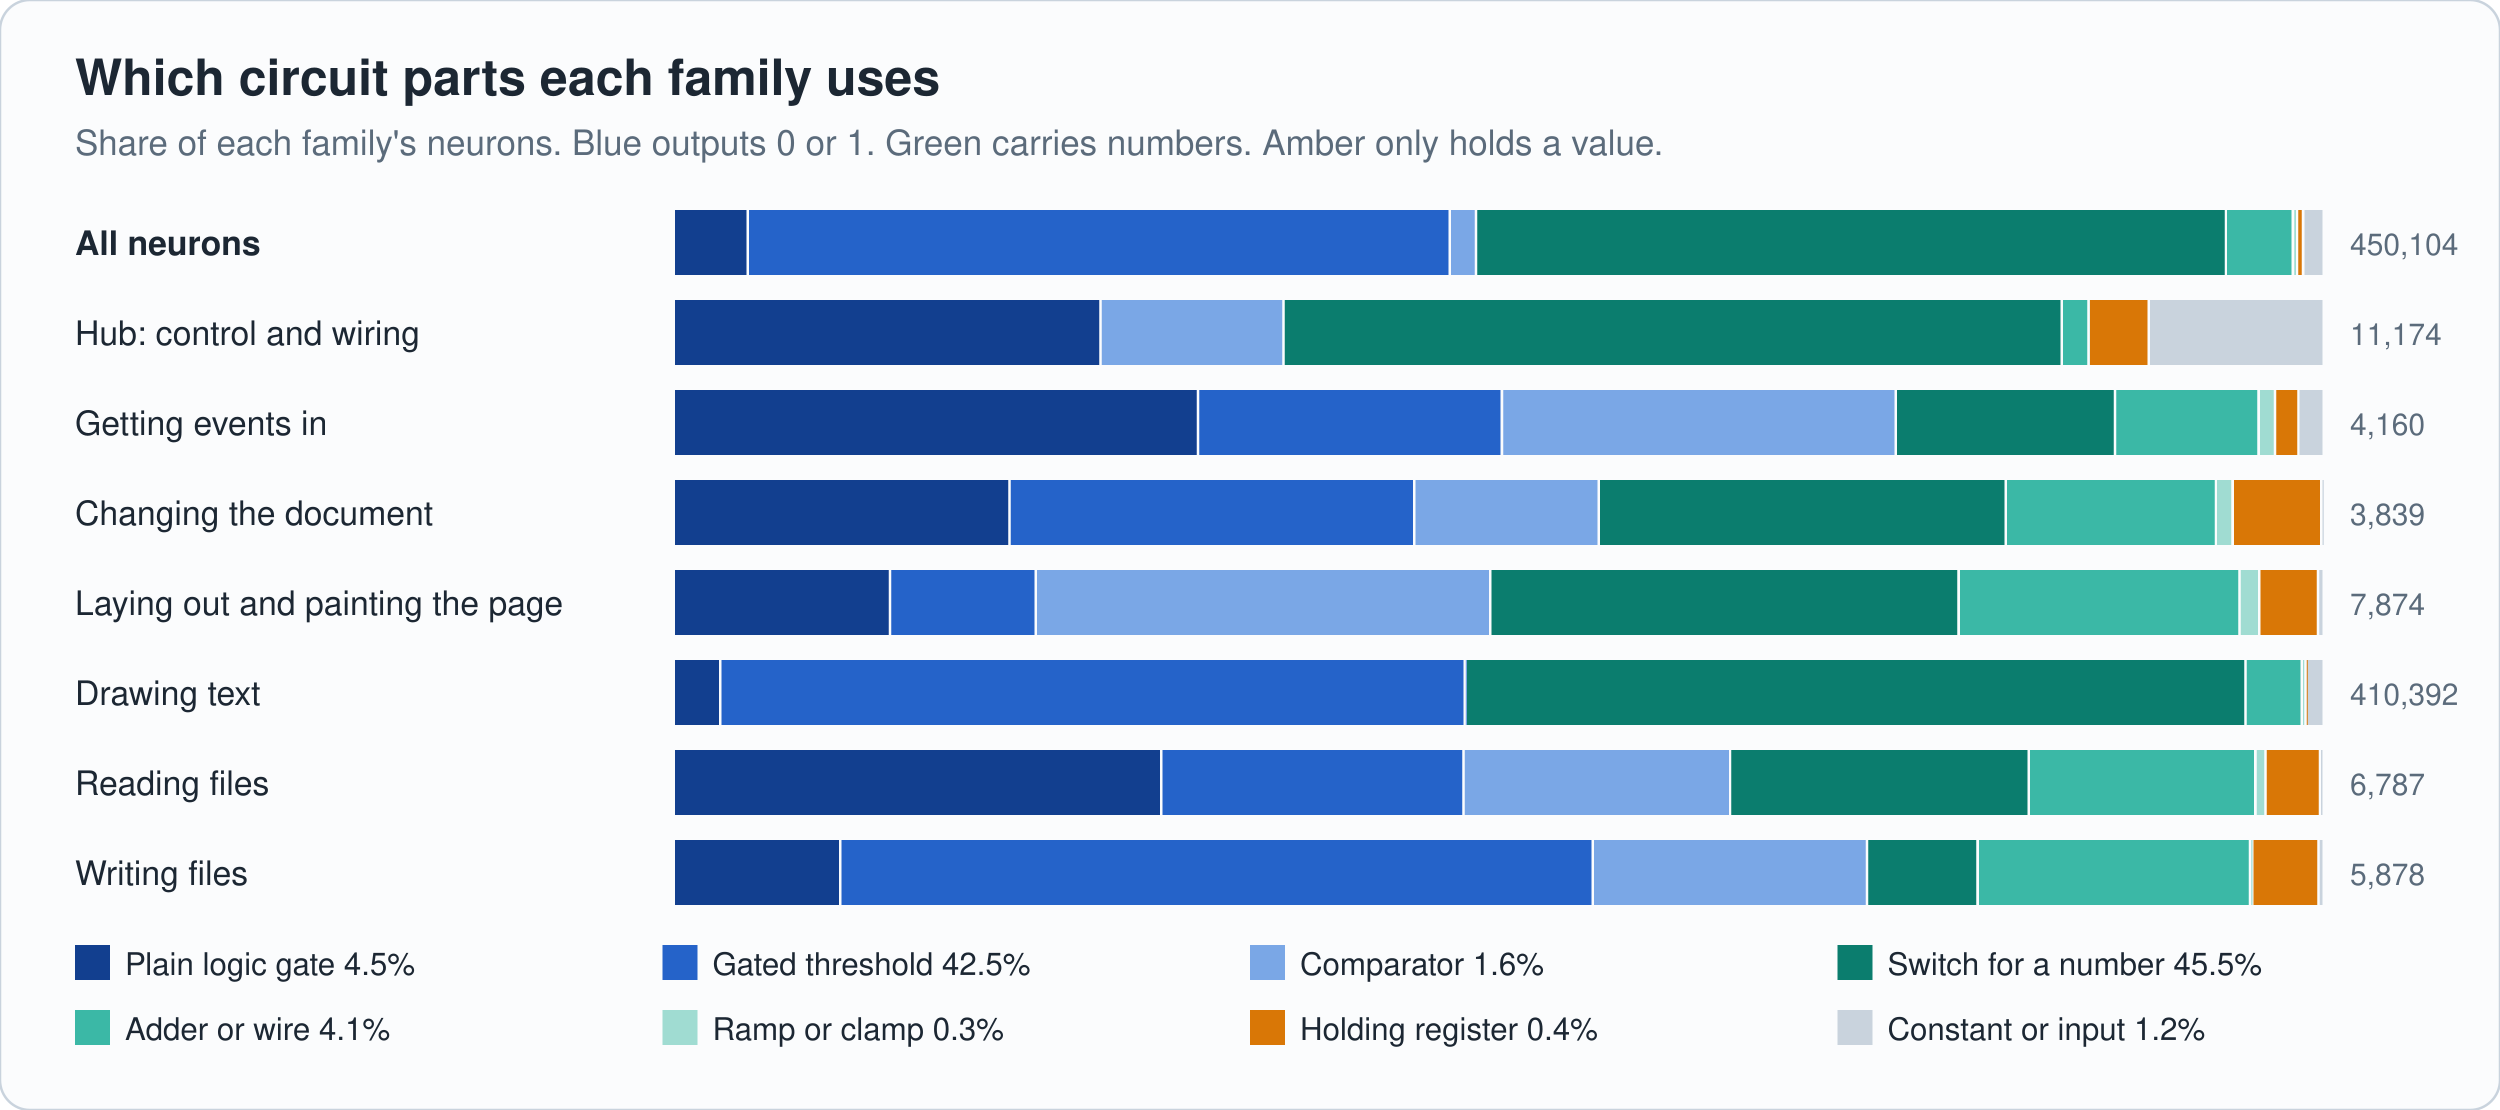
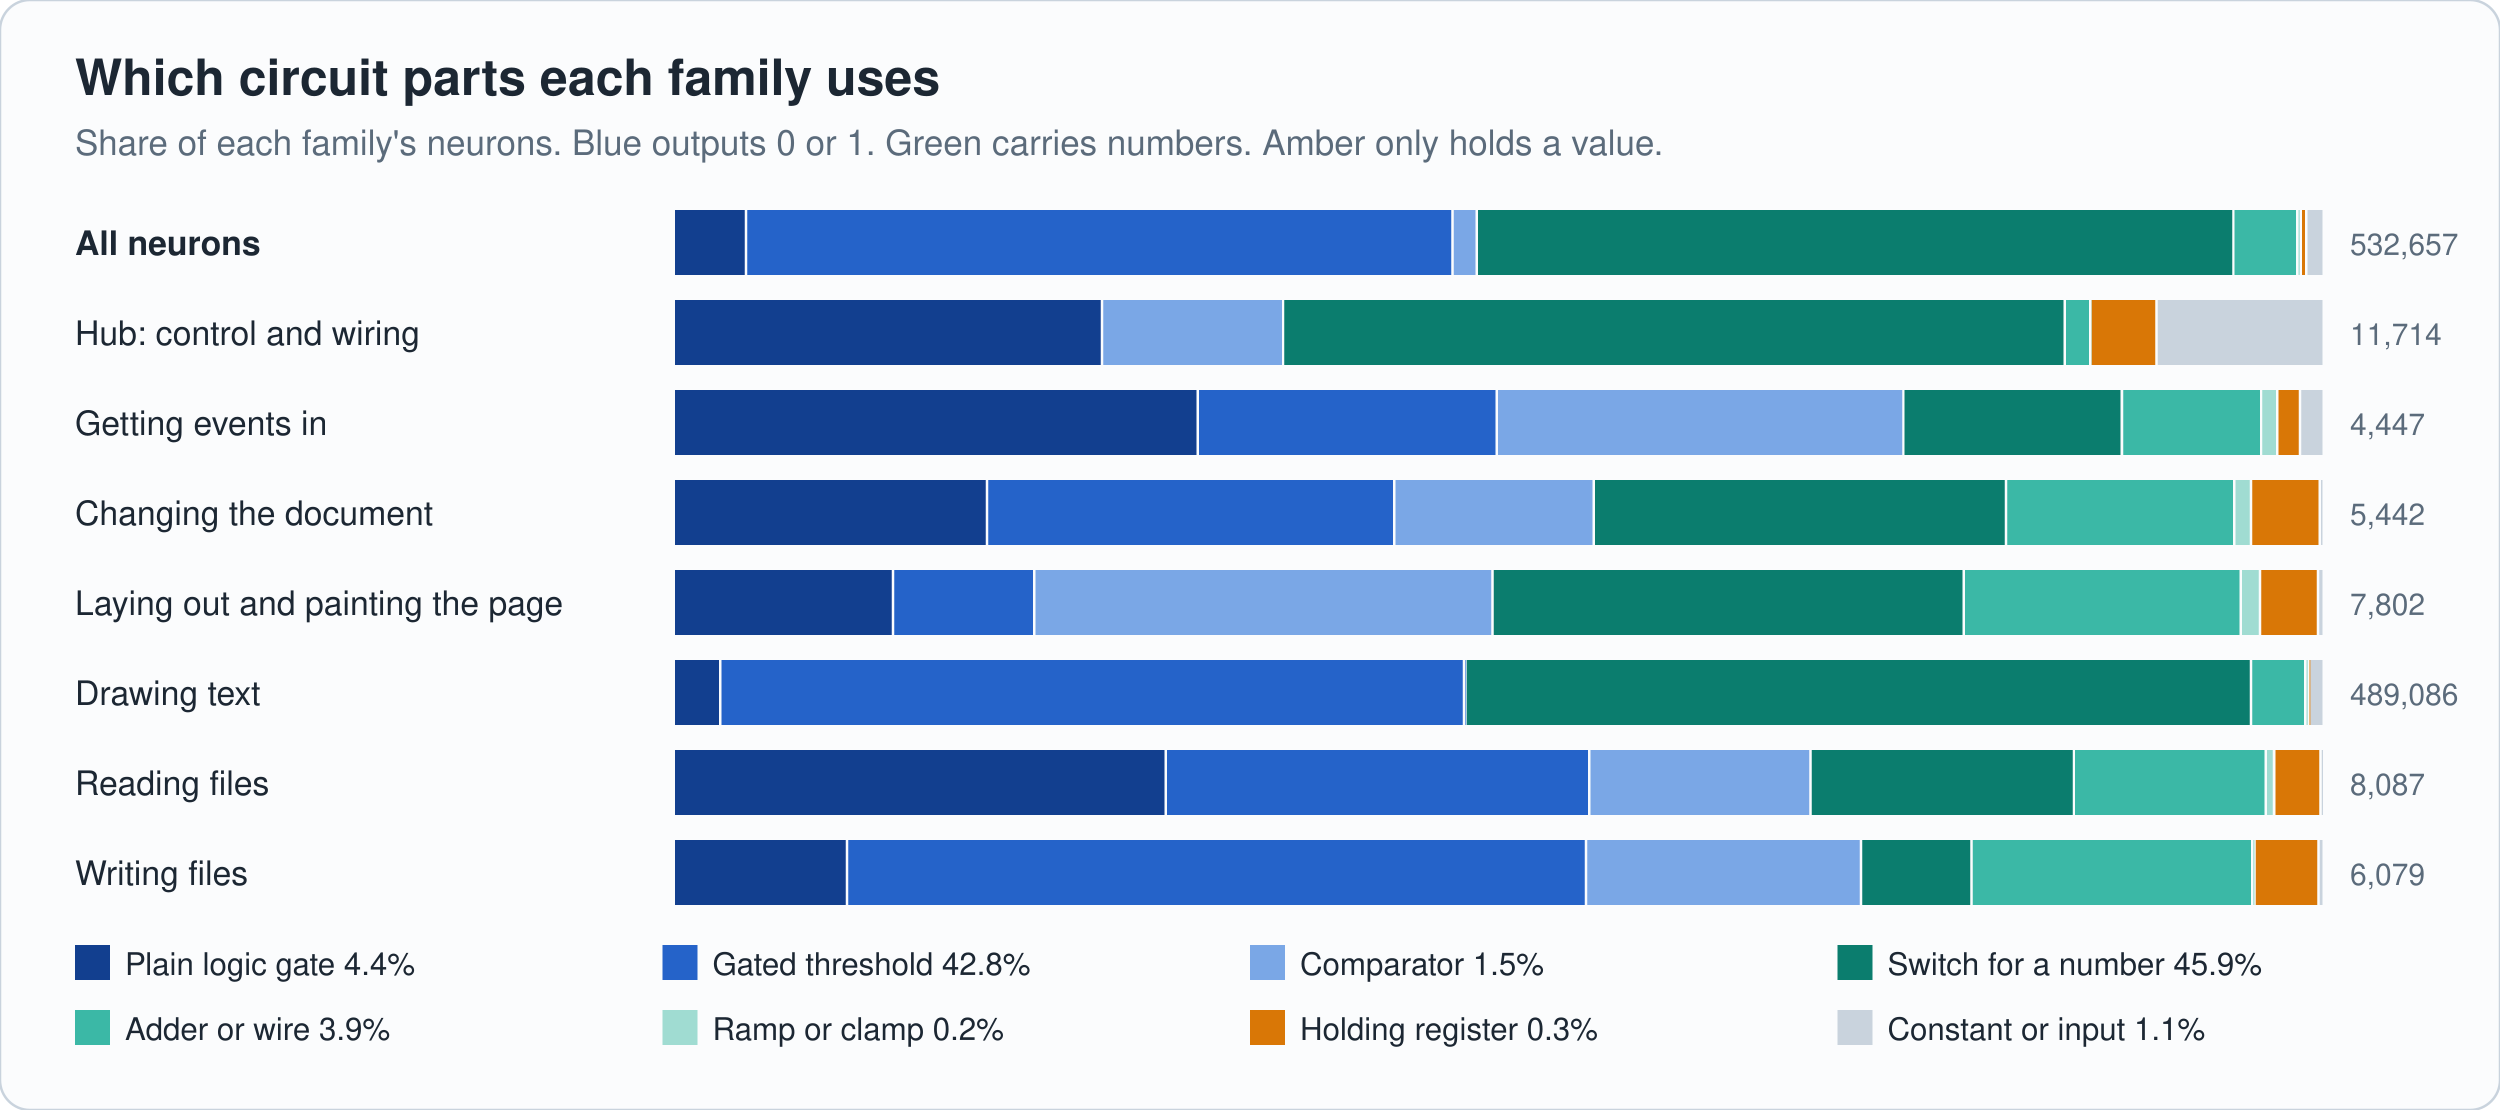
<svg xmlns="http://www.w3.org/2000/svg" viewBox="0 0 1000 444" width="1000" height="444" role="img" aria-label="Mix of circuit parts per family" font-family="-apple-system,'Segoe UI',Helvetica,Arial,sans-serif">
  <rect width="1000" height="444" rx="12" fill="#fbfcfd" stroke="#c9d3dd" />
  <text x="30" y="38" font-size="20" fill="#1c2733" text-anchor="start" font-weight="700">Which circuit parts each family uses</text>
  <text x="30" y="62" font-size="14" fill="#5b6b7b" text-anchor="start" font-weight="400">Share of each family's neurons. Blue outputs 0 or 1. Green carries numbers. Amber only holds a value.</text>
  <text x="30" y="102" font-size="13.5" fill="#1c2733" text-anchor="start" font-weight="700">All neurons</text>
-   <rect x="270.0" y="84" width="28.6" height="26" fill="#123f8f" />
-   <rect x="299.6" y="84" width="279.8" height="26" fill="#2563c9" />
-   <rect x="580.4" y="84" width="9.5" height="26" fill="#7aa7e6" />
-   <rect x="590.9" y="84" width="299.0" height="26" fill="#0b7d6e" />
-   <rect x="890.8" y="84" width="25.8" height="26" fill="#3bb8a6" />
-   <rect x="917.7" y="84" width="0.7" height="26" fill="#a0dcd2" />
-   <rect x="919.3" y="84" width="1.4" height="26" fill="#d97706" />
-   <rect x="921.8" y="84" width="7.2" height="26" fill="#c9d3dd" />
-   <text x="940" y="102" font-size="12" fill="#5b6b7b" text-anchor="start" font-weight="400">450,104</text>
+   <rect x="270.0" y="84" width="27.9" height="26" fill="#123f8f" />
+   <rect x="298.9" y="84" width="281.6" height="26" fill="#2563c9" />
+   <rect x="581.5" y="84" width="8.7" height="26" fill="#7aa7e6" />
+   <rect x="591.2" y="84" width="301.7" height="26" fill="#0b7d6e" />
+   <rect x="893.8" y="84" width="24.6" height="26" fill="#3bb8a6" />
+   <rect x="919.4" y="84" width="0.5" height="26" fill="#a0dcd2" />
+   <rect x="920.8" y="84" width="1.2" height="26" fill="#d97706" />
+   <rect x="923.0" y="84" width="6.0" height="26" fill="#c9d3dd" />
+   <text x="940" y="102" font-size="12" fill="#5b6b7b" text-anchor="start" font-weight="400">532,657</text>
  <text x="30" y="138" font-size="13.5" fill="#1c2733" text-anchor="start" font-weight="400">Hub: control and wiring</text>
-   <rect x="270.0" y="120" width="169.7" height="26" fill="#123f8f" />
-   <rect x="440.7" y="120" width="72.2" height="26" fill="#7aa7e6" />
-   <rect x="513.9" y="120" width="310.3" height="26" fill="#0b7d6e" />
-   <rect x="825.2" y="120" width="9.7" height="26" fill="#3bb8a6" />
-   <rect x="835.9" y="120" width="0.5" height="26" fill="#a0dcd2" />
-   <rect x="836.0" y="120" width="23.0" height="26" fill="#d97706" />
-   <rect x="860.0" y="120" width="69.0" height="26" fill="#c9d3dd" />
-   <text x="940" y="138" font-size="12" fill="#5b6b7b" text-anchor="start" font-weight="400">11,174</text>
+   <rect x="270.0" y="120" width="170.3" height="26" fill="#123f8f" />
+   <rect x="441.3" y="120" width="71.5" height="26" fill="#7aa7e6" />
+   <rect x="513.7" y="120" width="311.7" height="26" fill="#0b7d6e" />
+   <rect x="826.4" y="120" width="9.2" height="26" fill="#3bb8a6" />
+   <rect x="836.6" y="120" width="0.5" height="26" fill="#a0dcd2" />
+   <rect x="836.7" y="120" width="25.4" height="26" fill="#d97706" />
+   <rect x="863.1" y="120" width="65.9" height="26" fill="#c9d3dd" />
+   <text x="940" y="138" font-size="12" fill="#5b6b7b" text-anchor="start" font-weight="400">11,714</text>
  <text x="30" y="174" font-size="13.5" fill="#1c2733" text-anchor="start" font-weight="400">Getting events in</text>
-   <rect x="270.0" y="156" width="208.7" height="26" fill="#123f8f" />
-   <rect x="479.7" y="156" width="120.5" height="26" fill="#2563c9" />
-   <rect x="601.3" y="156" width="156.5" height="26" fill="#7aa7e6" />
-   <rect x="758.8" y="156" width="86.7" height="26" fill="#0b7d6e" />
-   <rect x="846.5" y="156" width="56.4" height="26" fill="#3bb8a6" />
-   <rect x="904.0" y="156" width="5.5" height="26" fill="#a0dcd2" />
-   <rect x="910.5" y="156" width="8.4" height="26" fill="#d97706" />
-   <rect x="919.8" y="156" width="9.2" height="26" fill="#c9d3dd" />
-   <text x="940" y="174" font-size="12" fill="#5b6b7b" text-anchor="start" font-weight="400">4,160</text>
+   <rect x="270.0" y="156" width="208.6" height="26" fill="#123f8f" />
+   <rect x="479.6" y="156" width="118.6" height="26" fill="#2563c9" />
+   <rect x="599.2" y="156" width="161.7" height="26" fill="#7aa7e6" />
+   <rect x="761.8" y="156" width="86.4" height="26" fill="#0b7d6e" />
+   <rect x="849.3" y="156" width="54.7" height="26" fill="#3bb8a6" />
+   <rect x="904.9" y="156" width="5.5" height="26" fill="#a0dcd2" />
+   <rect x="911.4" y="156" width="8.1" height="26" fill="#d97706" />
+   <rect x="920.5" y="156" width="8.5" height="26" fill="#c9d3dd" />
+   <text x="940" y="174" font-size="12" fill="#5b6b7b" text-anchor="start" font-weight="400">4,447</text>
  <text x="30" y="210" font-size="13.5" fill="#1c2733" text-anchor="start" font-weight="400">Changing the document</text>
-   <rect x="270.0" y="192" width="133.3" height="26" fill="#123f8f" />
-   <rect x="404.3" y="192" width="160.9" height="26" fill="#2563c9" />
-   <rect x="566.2" y="192" width="72.8" height="26" fill="#7aa7e6" />
-   <rect x="640.0" y="192" width="161.8" height="26" fill="#0b7d6e" />
-   <rect x="802.8" y="192" width="83.1" height="26" fill="#3bb8a6" />
-   <rect x="886.8" y="192" width="5.7" height="26" fill="#a0dcd2" />
-   <rect x="893.6" y="192" width="34.4" height="26" fill="#d97706" />
-   <rect x="929.0" y="192" width="0.5" height="26" fill="#c9d3dd" />
-   <text x="940" y="210" font-size="12" fill="#5b6b7b" text-anchor="start" font-weight="400">3,839</text>
+   <rect x="270.0" y="192" width="124.3" height="26" fill="#123f8f" />
+   <rect x="395.3" y="192" width="161.9" height="26" fill="#2563c9" />
+   <rect x="558.2" y="192" width="78.8" height="26" fill="#7aa7e6" />
+   <rect x="638.0" y="192" width="163.9" height="26" fill="#0b7d6e" />
+   <rect x="802.9" y="192" width="90.3" height="26" fill="#3bb8a6" />
+   <rect x="894.2" y="192" width="5.7" height="26" fill="#a0dcd2" />
+   <rect x="900.9" y="192" width="26.5" height="26" fill="#d97706" />
+   <rect x="928.4" y="192" width="0.6" height="26" fill="#c9d3dd" />
+   <text x="940" y="210" font-size="12" fill="#5b6b7b" text-anchor="start" font-weight="400">5,442</text>
  <text x="30" y="246" font-size="13.5" fill="#1c2733" text-anchor="start" font-weight="400">Laying out and painting the page</text>
-   <rect x="270.0" y="228" width="85.5" height="26" fill="#123f8f" />
-   <rect x="356.5" y="228" width="57.3" height="26" fill="#2563c9" />
-   <rect x="414.8" y="228" width="180.8" height="26" fill="#7aa7e6" />
-   <rect x="596.6" y="228" width="186.3" height="26" fill="#0b7d6e" />
-   <rect x="784.0" y="228" width="111.3" height="26" fill="#3bb8a6" />
-   <rect x="896.3" y="228" width="6.9" height="26" fill="#a0dcd2" />
-   <rect x="904.2" y="228" width="22.5" height="26" fill="#d97706" />
+   <rect x="270.0" y="228" width="86.7" height="26" fill="#123f8f" />
+   <rect x="357.7" y="228" width="55.5" height="26" fill="#2563c9" />
+   <rect x="414.2" y="228" width="182.3" height="26" fill="#7aa7e6" />
+   <rect x="597.5" y="228" width="187.5" height="26" fill="#0b7d6e" />
+   <rect x="786.0" y="228" width="109.8" height="26" fill="#3bb8a6" />
+   <rect x="896.8" y="228" width="6.7" height="26" fill="#a0dcd2" />
+   <rect x="904.5" y="228" width="22.2" height="26" fill="#d97706" />
  <rect x="927.7" y="228" width="1.3" height="26" fill="#c9d3dd" />
-   <text x="940" y="246" font-size="12" fill="#5b6b7b" text-anchor="start" font-weight="400">7,874</text>
+   <text x="940" y="246" font-size="12" fill="#5b6b7b" text-anchor="start" font-weight="400">7,802</text>
  <text x="30" y="282" font-size="13.5" fill="#1c2733" text-anchor="start" font-weight="400">Drawing text</text>
  <rect x="270.0" y="264" width="17.6" height="26" fill="#123f8f" />
-   <rect x="288.6" y="264" width="296.8" height="26" fill="#2563c9" />
-   <rect x="586.3" y="264" width="0.5" height="26" fill="#7aa7e6" />
-   <rect x="586.8" y="264" width="310.9" height="26" fill="#0b7d6e" />
-   <rect x="898.7" y="264" width="21.5" height="26" fill="#3bb8a6" />
-   <rect x="921.2" y="264" width="0.5" height="26" fill="#a0dcd2" />
-   <rect x="922.7" y="264" width="0.5" height="26" fill="#d97706" />
-   <rect x="923.1" y="264" width="5.9" height="26" fill="#c9d3dd" />
-   <text x="940" y="282" font-size="12" fill="#5b6b7b" text-anchor="start" font-weight="400">410,392</text>
+   <rect x="288.6" y="264" width="296.5" height="26" fill="#2563c9" />
+   <rect x="586.0" y="264" width="0.5" height="26" fill="#7aa7e6" />
+   <rect x="586.7" y="264" width="313.2" height="26" fill="#0b7d6e" />
+   <rect x="900.9" y="264" width="20.7" height="26" fill="#3bb8a6" />
+   <rect x="922.6" y="264" width="0.5" height="26" fill="#a0dcd2" />
+   <rect x="923.8" y="264" width="0.5" height="26" fill="#d97706" />
+   <rect x="924.2" y="264" width="4.8" height="26" fill="#c9d3dd" />
+   <text x="940" y="282" font-size="12" fill="#5b6b7b" text-anchor="start" font-weight="400">489,086</text>
  <text x="30" y="318" font-size="13.5" fill="#1c2733" text-anchor="start" font-weight="400">Reading files</text>
-   <rect x="270.0" y="300" width="194.0" height="26" fill="#123f8f" />
-   <rect x="465.0" y="300" width="119.9" height="26" fill="#2563c9" />
-   <rect x="585.9" y="300" width="105.7" height="26" fill="#7aa7e6" />
-   <rect x="692.5" y="300" width="118.5" height="26" fill="#0b7d6e" />
-   <rect x="812.0" y="300" width="89.6" height="26" fill="#3bb8a6" />
-   <rect x="902.7" y="300" width="3.0" height="26" fill="#a0dcd2" />
-   <rect x="906.7" y="300" width="20.8" height="26" fill="#d97706" />
-   <rect x="928.4" y="300" width="0.6" height="26" fill="#c9d3dd" />
-   <text x="940" y="318" font-size="12" fill="#5b6b7b" text-anchor="start" font-weight="400">6,787</text>
+   <rect x="270.0" y="300" width="195.8" height="26" fill="#123f8f" />
+   <rect x="466.8" y="300" width="168.4" height="26" fill="#2563c9" />
+   <rect x="636.2" y="300" width="87.5" height="26" fill="#7aa7e6" />
+   <rect x="724.7" y="300" width="104.4" height="26" fill="#0b7d6e" />
+   <rect x="830.0" y="300" width="75.8" height="26" fill="#3bb8a6" />
+   <rect x="906.8" y="300" width="2.3" height="26" fill="#a0dcd2" />
+   <rect x="910.2" y="300" width="17.5" height="26" fill="#d97706" />
+   <rect x="928.7" y="300" width="0.5" height="26" fill="#c9d3dd" />
+   <text x="940" y="318" font-size="12" fill="#5b6b7b" text-anchor="start" font-weight="400">8,087</text>
  <text x="30" y="354" font-size="13.5" fill="#1c2733" text-anchor="start" font-weight="400">Writing files</text>
-   <rect x="270.0" y="336" width="65.6" height="26" fill="#123f8f" />
-   <rect x="336.6" y="336" width="300.0" height="26" fill="#2563c9" />
-   <rect x="637.6" y="336" width="108.7" height="26" fill="#7aa7e6" />
-   <rect x="747.3" y="336" width="43.2" height="26" fill="#0b7d6e" />
-   <rect x="791.6" y="336" width="107.9" height="26" fill="#3bb8a6" />
-   <rect x="900.5" y="336" width="0.5" height="26" fill="#a0dcd2" />
-   <rect x="901.4" y="336" width="25.5" height="26" fill="#d97706" />
+   <rect x="270.0" y="336" width="68.3" height="26" fill="#123f8f" />
+   <rect x="339.3" y="336" width="294.6" height="26" fill="#2563c9" />
+   <rect x="634.9" y="336" width="109.0" height="26" fill="#7aa7e6" />
+   <rect x="744.9" y="336" width="43.2" height="26" fill="#0b7d6e" />
+   <rect x="789.1" y="336" width="111.3" height="26" fill="#3bb8a6" />
+   <rect x="901.3" y="336" width="0.5" height="26" fill="#a0dcd2" />
+   <rect x="902.3" y="336" width="24.6" height="26" fill="#d97706" />
  <rect x="927.9" y="336" width="1.1" height="26" fill="#c9d3dd" />
-   <text x="940" y="354" font-size="12" fill="#5b6b7b" text-anchor="start" font-weight="400">5,878</text>
+   <text x="940" y="354" font-size="12" fill="#5b6b7b" text-anchor="start" font-weight="400">6,079</text>
  <rect x="30" y="378" width="14" height="14" fill="#123f8f" />
-   <text x="50" y="390" font-size="12.5" fill="#1c2733" text-anchor="start" font-weight="400">Plain logic gate 4.5%</text>
+   <text x="50" y="390" font-size="12.5" fill="#1c2733" text-anchor="start" font-weight="400">Plain logic gate 4.4%</text>
  <rect x="265" y="378" width="14" height="14" fill="#2563c9" />
-   <text x="285" y="390" font-size="12.5" fill="#1c2733" text-anchor="start" font-weight="400">Gated threshold 42.5%</text>
+   <text x="285" y="390" font-size="12.5" fill="#1c2733" text-anchor="start" font-weight="400">Gated threshold 42.8%</text>
  <rect x="500" y="378" width="14" height="14" fill="#7aa7e6" />
-   <text x="520" y="390" font-size="12.5" fill="#1c2733" text-anchor="start" font-weight="400">Comparator 1.6%</text>
+   <text x="520" y="390" font-size="12.5" fill="#1c2733" text-anchor="start" font-weight="400">Comparator 1.5%</text>
  <rect x="735" y="378" width="14" height="14" fill="#0b7d6e" />
-   <text x="755" y="390" font-size="12.5" fill="#1c2733" text-anchor="start" font-weight="400">Switch for a number 45.5%</text>
+   <text x="755" y="390" font-size="12.5" fill="#1c2733" text-anchor="start" font-weight="400">Switch for a number 45.9%</text>
  <rect x="30" y="404" width="14" height="14" fill="#3bb8a6" />
-   <text x="50" y="416" font-size="12.5" fill="#1c2733" text-anchor="start" font-weight="400">Adder or wire 4.1%</text>
+   <text x="50" y="416" font-size="12.5" fill="#1c2733" text-anchor="start" font-weight="400">Adder or wire 3.9%</text>
  <rect x="265" y="404" width="14" height="14" fill="#a0dcd2" />
-   <text x="285" y="416" font-size="12.5" fill="#1c2733" text-anchor="start" font-weight="400">Ramp or clamp 0.3%</text>
+   <text x="285" y="416" font-size="12.5" fill="#1c2733" text-anchor="start" font-weight="400">Ramp or clamp 0.2%</text>
  <rect x="500" y="404" width="14" height="14" fill="#d97706" />
-   <text x="520" y="416" font-size="12.5" fill="#1c2733" text-anchor="start" font-weight="400">Holding register 0.4%</text>
+   <text x="520" y="416" font-size="12.5" fill="#1c2733" text-anchor="start" font-weight="400">Holding register 0.3%</text>
  <rect x="735" y="404" width="14" height="14" fill="#c9d3dd" />
-   <text x="755" y="416" font-size="12.5" fill="#1c2733" text-anchor="start" font-weight="400">Constant or input 1.2%</text>
+   <text x="755" y="416" font-size="12.5" fill="#1c2733" text-anchor="start" font-weight="400">Constant or input 1.1%</text>
</svg>
